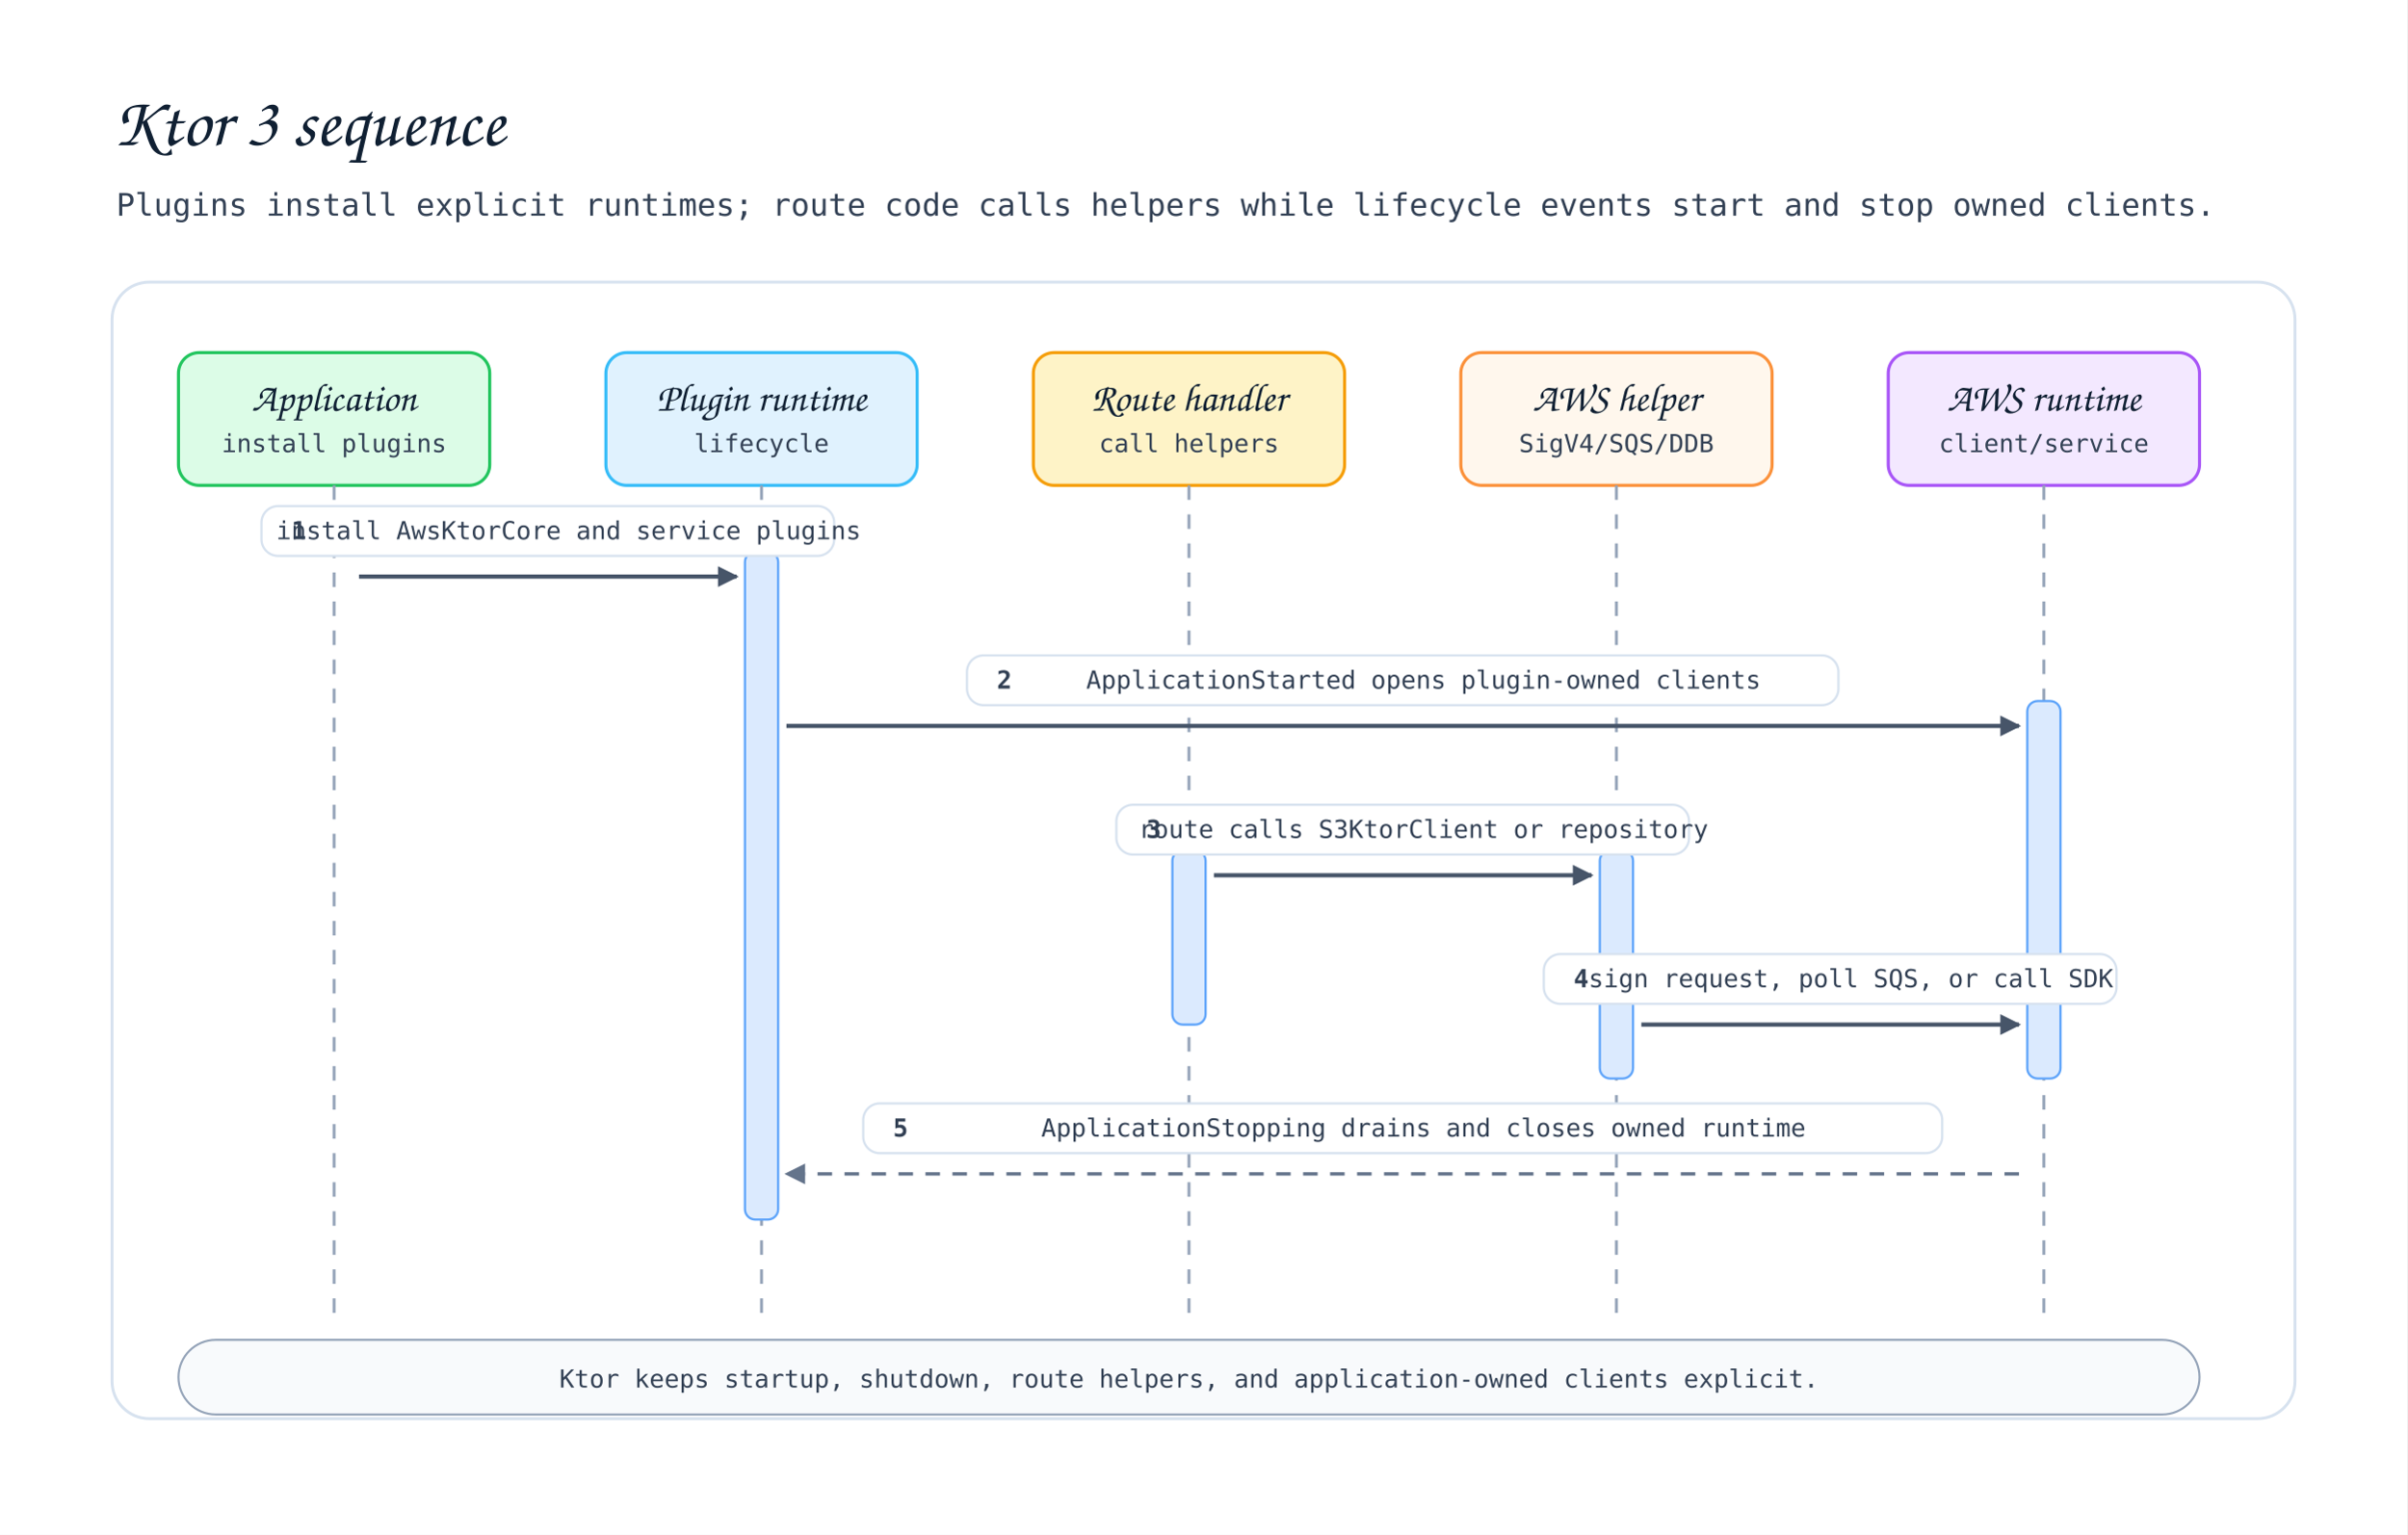
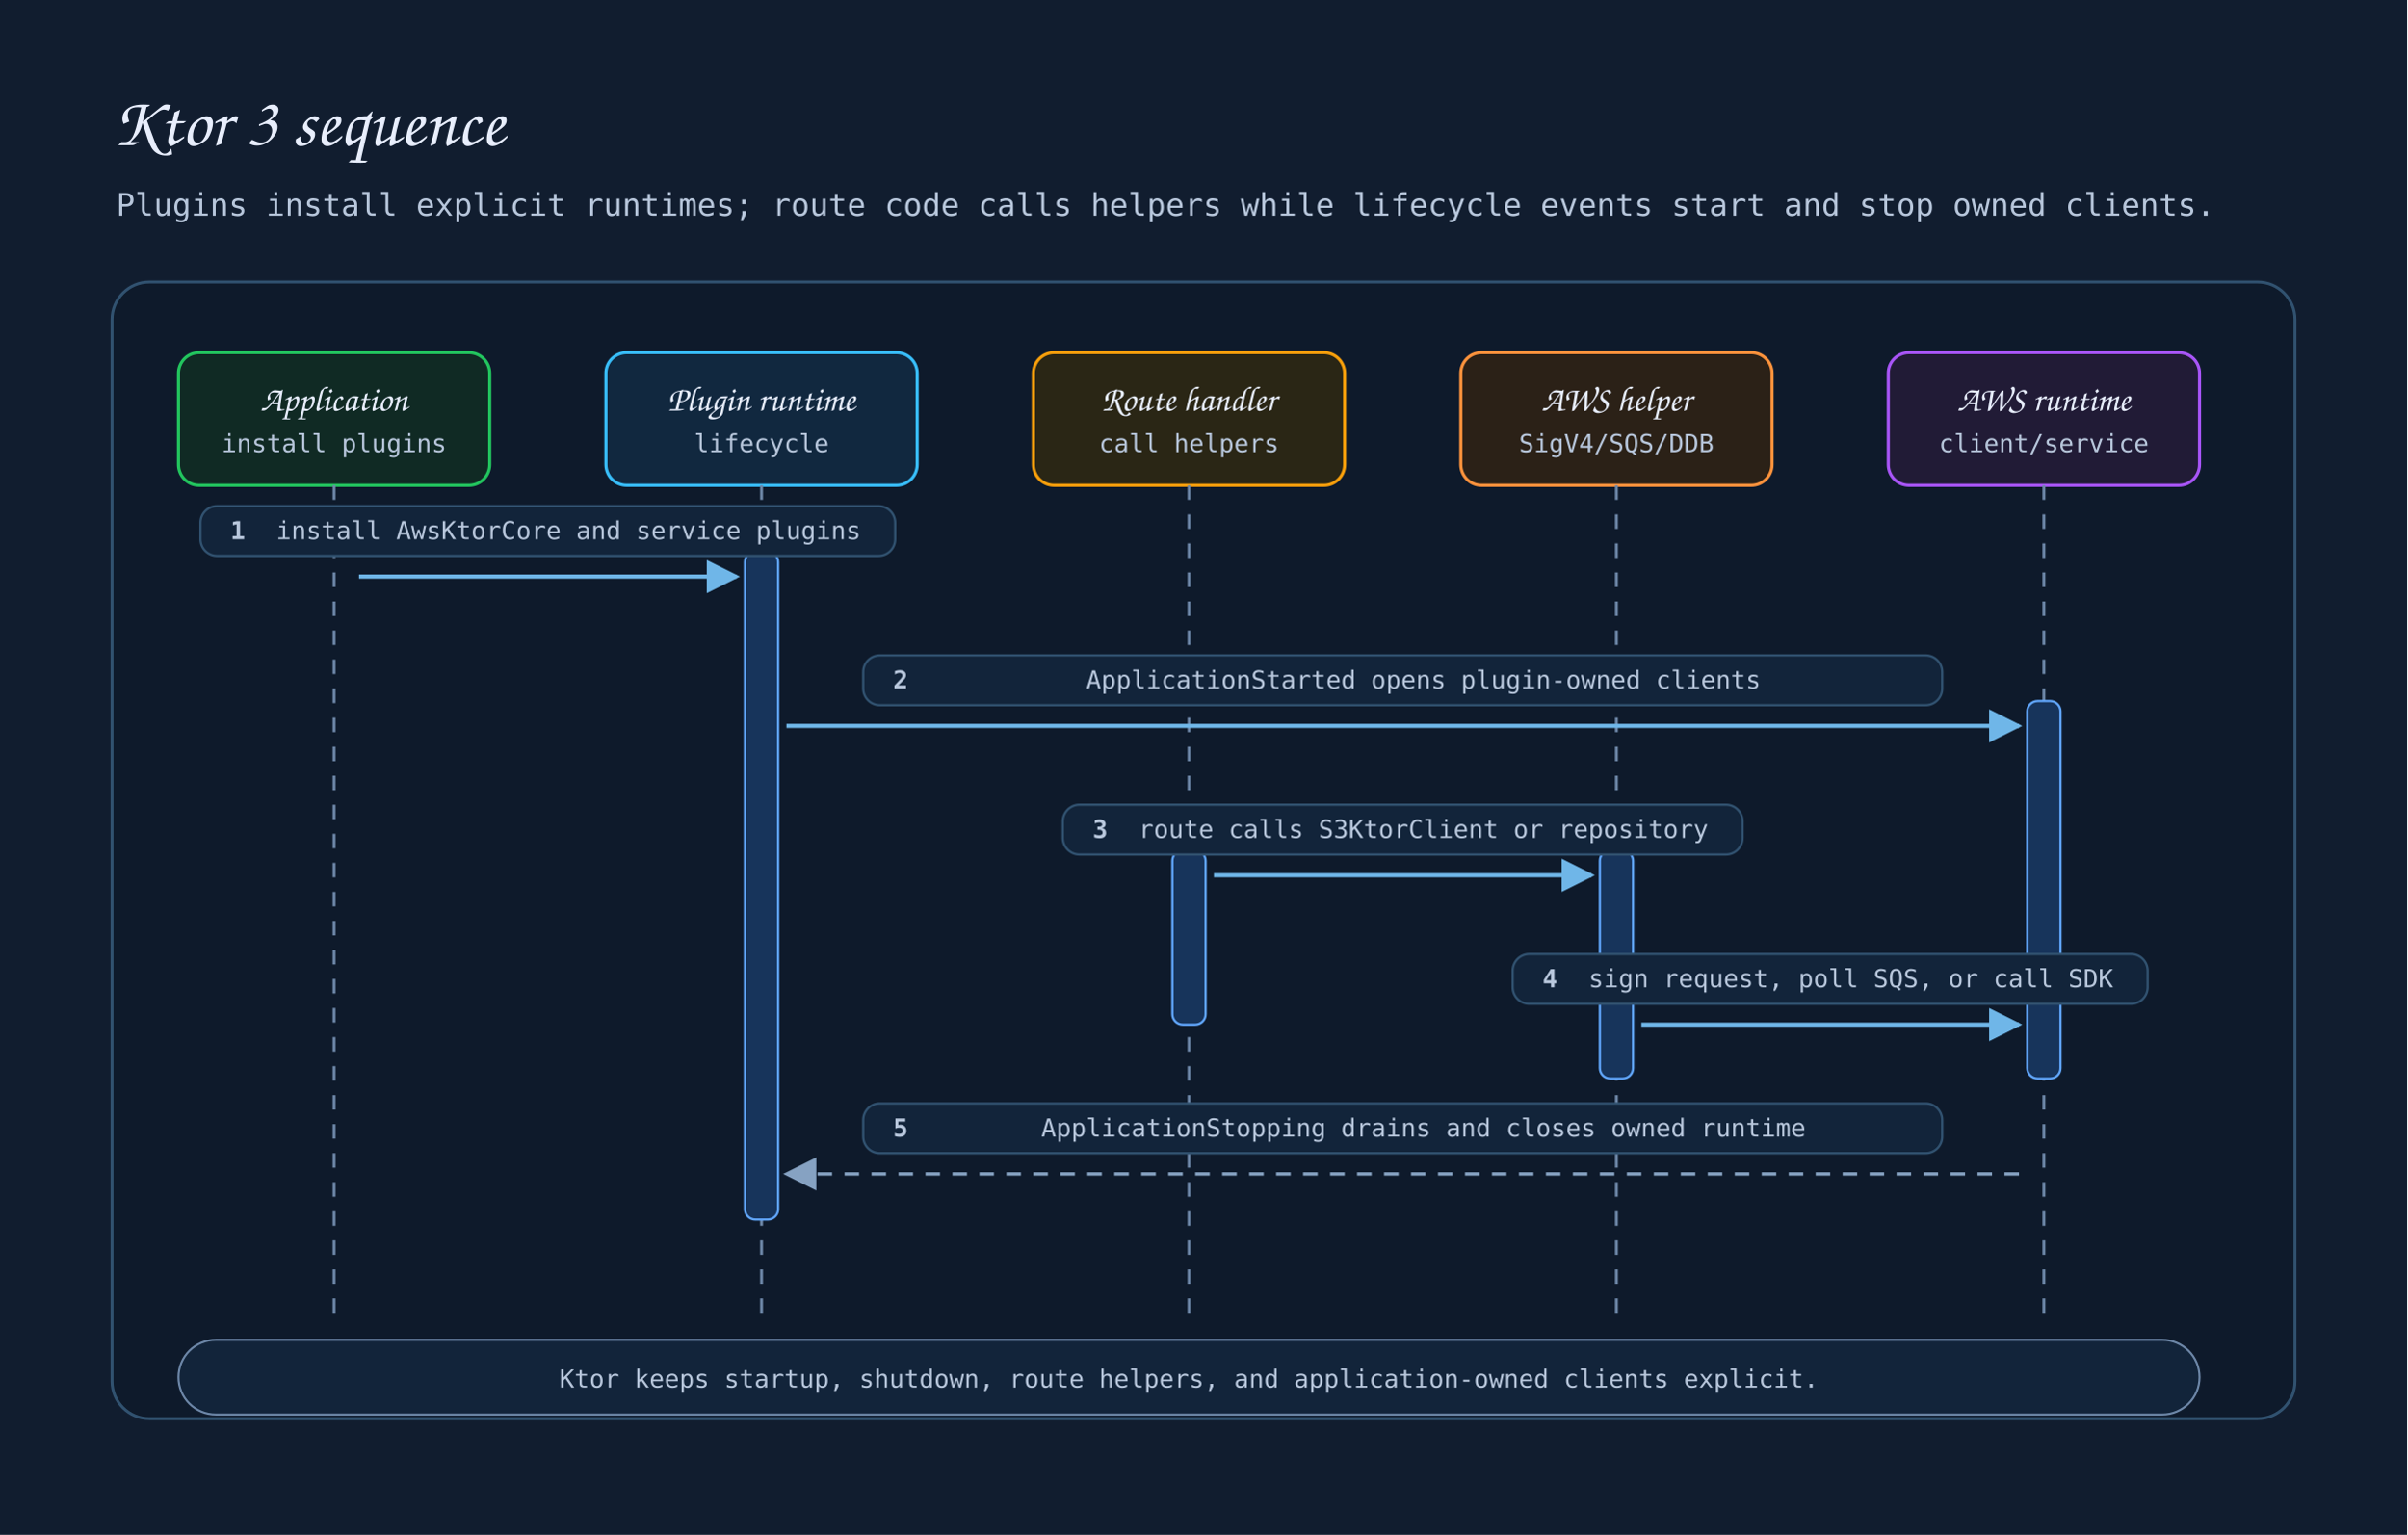
<svg xmlns="http://www.w3.org/2000/svg" width="1160" height="740" viewBox="0 0 1160 740" role="img" aria-label="Ktor 3 AWS integration sequence">
  <defs>
    <style>
-       .title{font-family:'Architects Daughter',cursive;font-size:34px;fill:#102033}
-       .subtitle,.body,.small{font-family:'Comic Mono',monospace;fill:#334155}
-       .subtitle{font-size:15px}.participant{font-family:'Architects Daughter',cursive;font-size:19px;fill:#102033}
-       .body{font-size:13px}.small{font-size:12px}.label,.detail,.num{font-family:'Comic Mono',monospace;font-size:12px;fill:#334155}
-       .num{font-weight:700}.frame{fill:#fff;stroke:#d7e2ef;stroke-width:1.4;rx:18}.header{stroke-width:1.5;rx:10}
-       .lifeline{stroke:#94a3b8;stroke-width:1.4;stroke-dasharray:7 7}.call{fill:none;stroke:#475569;stroke-width:2;marker-end:url(#arrow)}
-       .return{fill:none;stroke:#64748b;stroke-width:1.6;stroke-dasharray:7 6;marker-end:url(#arrowMuted)}
-       .labelPill{fill:#ffffff;stroke:#d7e2ef;stroke-width:1.1;rx:8}.activation{fill:#dbeafe;stroke:#60a5fa;stroke-width:1.1;rx:5}
+       .title{font-family:'Architects Daughter',cursive;font-size:34px;fill:#e8eefc}
+       .subtitle,.body,.small{font-family:'Comic Mono',monospace;fill:#b8c7dc}
+       .subtitle{font-size:15px}.participant{font-family:'Architects Daughter',cursive;font-size:17px;fill:#e8eefc}
+       .body{font-size:13px}.small{font-size:12px}.label,.detail,.num{font-family:'Comic Mono',monospace;font-size:12px;fill:#b8c7dc}
+       .num{font-weight:700}.frame{fill:#0e1a2b;stroke:#315270;stroke-width:1.4;rx:18}.header{stroke-width:1.5;rx:10}
+       .lifeline{stroke:#6d87a8;stroke-width:1.4;stroke-dasharray:7 7}.call{fill:none;stroke:#6fb6e8;stroke-width:2;marker-end:url(#arrow)}
+       .return{fill:none;stroke:#86a2c2;stroke-width:1.6;stroke-dasharray:7 6;marker-end:url(#arrowMuted)}
+       .labelPill{fill:#12243a;stroke:#315270;stroke-width:1.1;rx:8}.activation{fill:#17345b;stroke:#60a5fa;stroke-width:1.1;rx:5}
    </style>
-     <marker id="arrow" viewBox="0 0 10 10" markerWidth="10" markerHeight="10" refX="9" refY="5" orient="auto" markerUnits="userSpaceOnUse">
-       <path d="M 0 0 L 10 5 L 0 10 Z" fill="#475569" />
+     <marker id="arrow" viewBox="0 0 10 10" markerWidth="16" markerHeight="16" refX="9" refY="5" orient="auto" markerUnits="userSpaceOnUse">
+       <path d="M 0 0 L 10 5 L 0 10 Z" fill="#6fb6e8" stroke="#6fb6e8" stroke-width="0" stroke-dasharray="none" />
    </marker>
-     <marker id="arrowMuted" viewBox="0 0 10 10" markerWidth="10" markerHeight="10" refX="9" refY="5" orient="auto" markerUnits="userSpaceOnUse">
-       <path d="M 0 0 L 10 5 L 0 10 Z" fill="#64748b" />
+     <marker id="arrowMuted" viewBox="0 0 10 10" markerWidth="16" markerHeight="16" refX="9" refY="5" orient="auto" markerUnits="userSpaceOnUse">
+       <path d="M 0 0 L 10 5 L 0 10 Z" fill="#86a2c2" stroke="#86a2c2" stroke-width="0" stroke-dasharray="none" />
    </marker>
  </defs>
-   <rect width="1160" height="740" fill="#ffffff" />
+   <rect width="1160" height="740" fill="#111d2f" />
  <text class="title" x="54" y="70">Ktor 3 sequence</text>
  <text class="subtitle" x="56" y="104">Plugins install explicit runtimes; route code calls helpers while lifecycle events start and stop owned clients.</text>
  <rect class="frame" x="54" y="136" width="1052" height="548" />
-   <rect class="header" x="86" y="170" width="150" height="64" fill="#dcfce7" stroke="#22c55e" />
+   <rect class="header" x="86" y="170" width="150" height="64" fill="#102a24" stroke="#22c55e" />
  <text class="participant" x="161" y="198" text-anchor="middle">Application</text>
  <text class="small" x="161" y="218" text-anchor="middle">install plugins</text>
-   <rect class="header" x="292" y="170" width="150" height="64" fill="#e0f2fe" stroke="#38bdf8" />
+   <rect class="header" x="292" y="170" width="150" height="64" fill="#11283f" stroke="#38bdf8" />
  <text class="participant" x="367" y="198" text-anchor="middle">Plugin runtime</text>
  <text class="small" x="367" y="218" text-anchor="middle">lifecycle</text>
-   <rect class="header" x="498" y="170" width="150" height="64" fill="#fef3c7" stroke="#f59e0b" />
+   <rect class="header" x="498" y="170" width="150" height="64" fill="#2a2615" stroke="#f59e0b" />
  <text class="participant" x="573" y="198" text-anchor="middle">Route handler</text>
  <text class="small" x="573" y="218" text-anchor="middle">call helpers</text>
-   <rect class="header" x="704" y="170" width="150" height="64" fill="#fff7ed" stroke="#fb923c" />
+   <rect class="header" x="704" y="170" width="150" height="64" fill="#2b2117" stroke="#fb923c" />
  <text class="participant" x="779" y="198" text-anchor="middle">AWS helper</text>
  <text class="small" x="779" y="218" text-anchor="middle">SigV4/SQS/DDB</text>
-   <rect class="header" x="910" y="170" width="150" height="64" fill="#f3e8ff" stroke="#a855f7" />
+   <rect class="header" x="910" y="170" width="150" height="64" fill="#211b36" stroke="#a855f7" />
  <text class="participant" x="985" y="198" text-anchor="middle">AWS runtime</text>
  <text class="small" x="985" y="218" text-anchor="middle">client/service</text>
  <path class="lifeline" d="M161 234 V638" />
  <path class="lifeline" d="M367 234 V638" />
  <path class="lifeline" d="M573 234 V638" />
  <path class="lifeline" d="M779 234 V638" />
  <path class="lifeline" d="M985 234 V638" />
  <rect class="activation" x="359" y="266" width="16" height="322" />
  <rect class="activation" x="565" y="410" width="16" height="84" />
  <rect class="activation" x="771" y="410" width="16" height="110" />
  <rect class="activation" x="977" y="338" width="16" height="182" />
-   <rect class="labelPill" x="126" y="244" width="276" height="24" />
-   <text class="num" x="144" y="260" text-anchor="middle">1</text>
+   <rect class="labelPill" x="96.6" y="244" width="334.8" height="24" />
+   <text class="num" x="114.6" y="260" text-anchor="middle">1</text>
  <text class="detail" x="274" y="260" text-anchor="middle">install AwsKtorCore and service plugins</text>
  <path class="call" d="M173 278 H355" />
-   <rect class="labelPill" x="466" y="316" width="420" height="24" />
-   <text class="num" x="484" y="332" text-anchor="middle">2</text>
+   <rect class="labelPill" x="416" y="316" width="520" height="24" />
+   <text class="num" x="434" y="332" text-anchor="middle">2</text>
  <text class="detail" x="686" y="332" text-anchor="middle">ApplicationStarted opens plugin-owned clients</text>
  <path class="call" d="M379 350 H973" />
-   <rect class="labelPill" x="538" y="388" width="276" height="24" />
-   <text class="num" x="556" y="404" text-anchor="middle">3</text>
+   <rect class="labelPill" x="512.2" y="388" width="327.6" height="24" />
+   <text class="num" x="530.2" y="404" text-anchor="middle">3</text>
  <text class="detail" x="686" y="404" text-anchor="middle">route calls S3KtorClient or repository</text>
  <path class="call" d="M585 422 H767" />
-   <rect class="labelPill" x="744" y="460" width="276" height="24" />
-   <text class="num" x="762" y="476" text-anchor="middle">4</text>
+   <rect class="labelPill" x="729" y="460" width="306" height="24" />
+   <text class="num" x="747" y="476" text-anchor="middle">4</text>
  <text class="detail" x="892" y="476" text-anchor="middle">sign request, poll SQS, or call SDK</text>
  <path class="call" d="M791 494 H973" />
  <rect class="labelPill" x="416" y="532" width="520" height="24" />
  <text class="num" x="434" y="548" text-anchor="middle">5</text>
  <text class="detail" x="686" y="548" text-anchor="middle">ApplicationStopping drains and closes owned runtime</text>
  <path class="return" d="M973 566 H379" />
-   <rect x="86" y="646" width="974" height="36" rx="18" fill="#f8fafc" stroke="#94a3b8" />
+   <rect x="86" y="646" width="974" height="36" rx="18" fill="#12243a" stroke="#6d87a8" />
  <text class="small" x="573" y="669" text-anchor="middle">Ktor keeps startup, shutdown, route helpers, and application-owned clients explicit.</text>
</svg>
